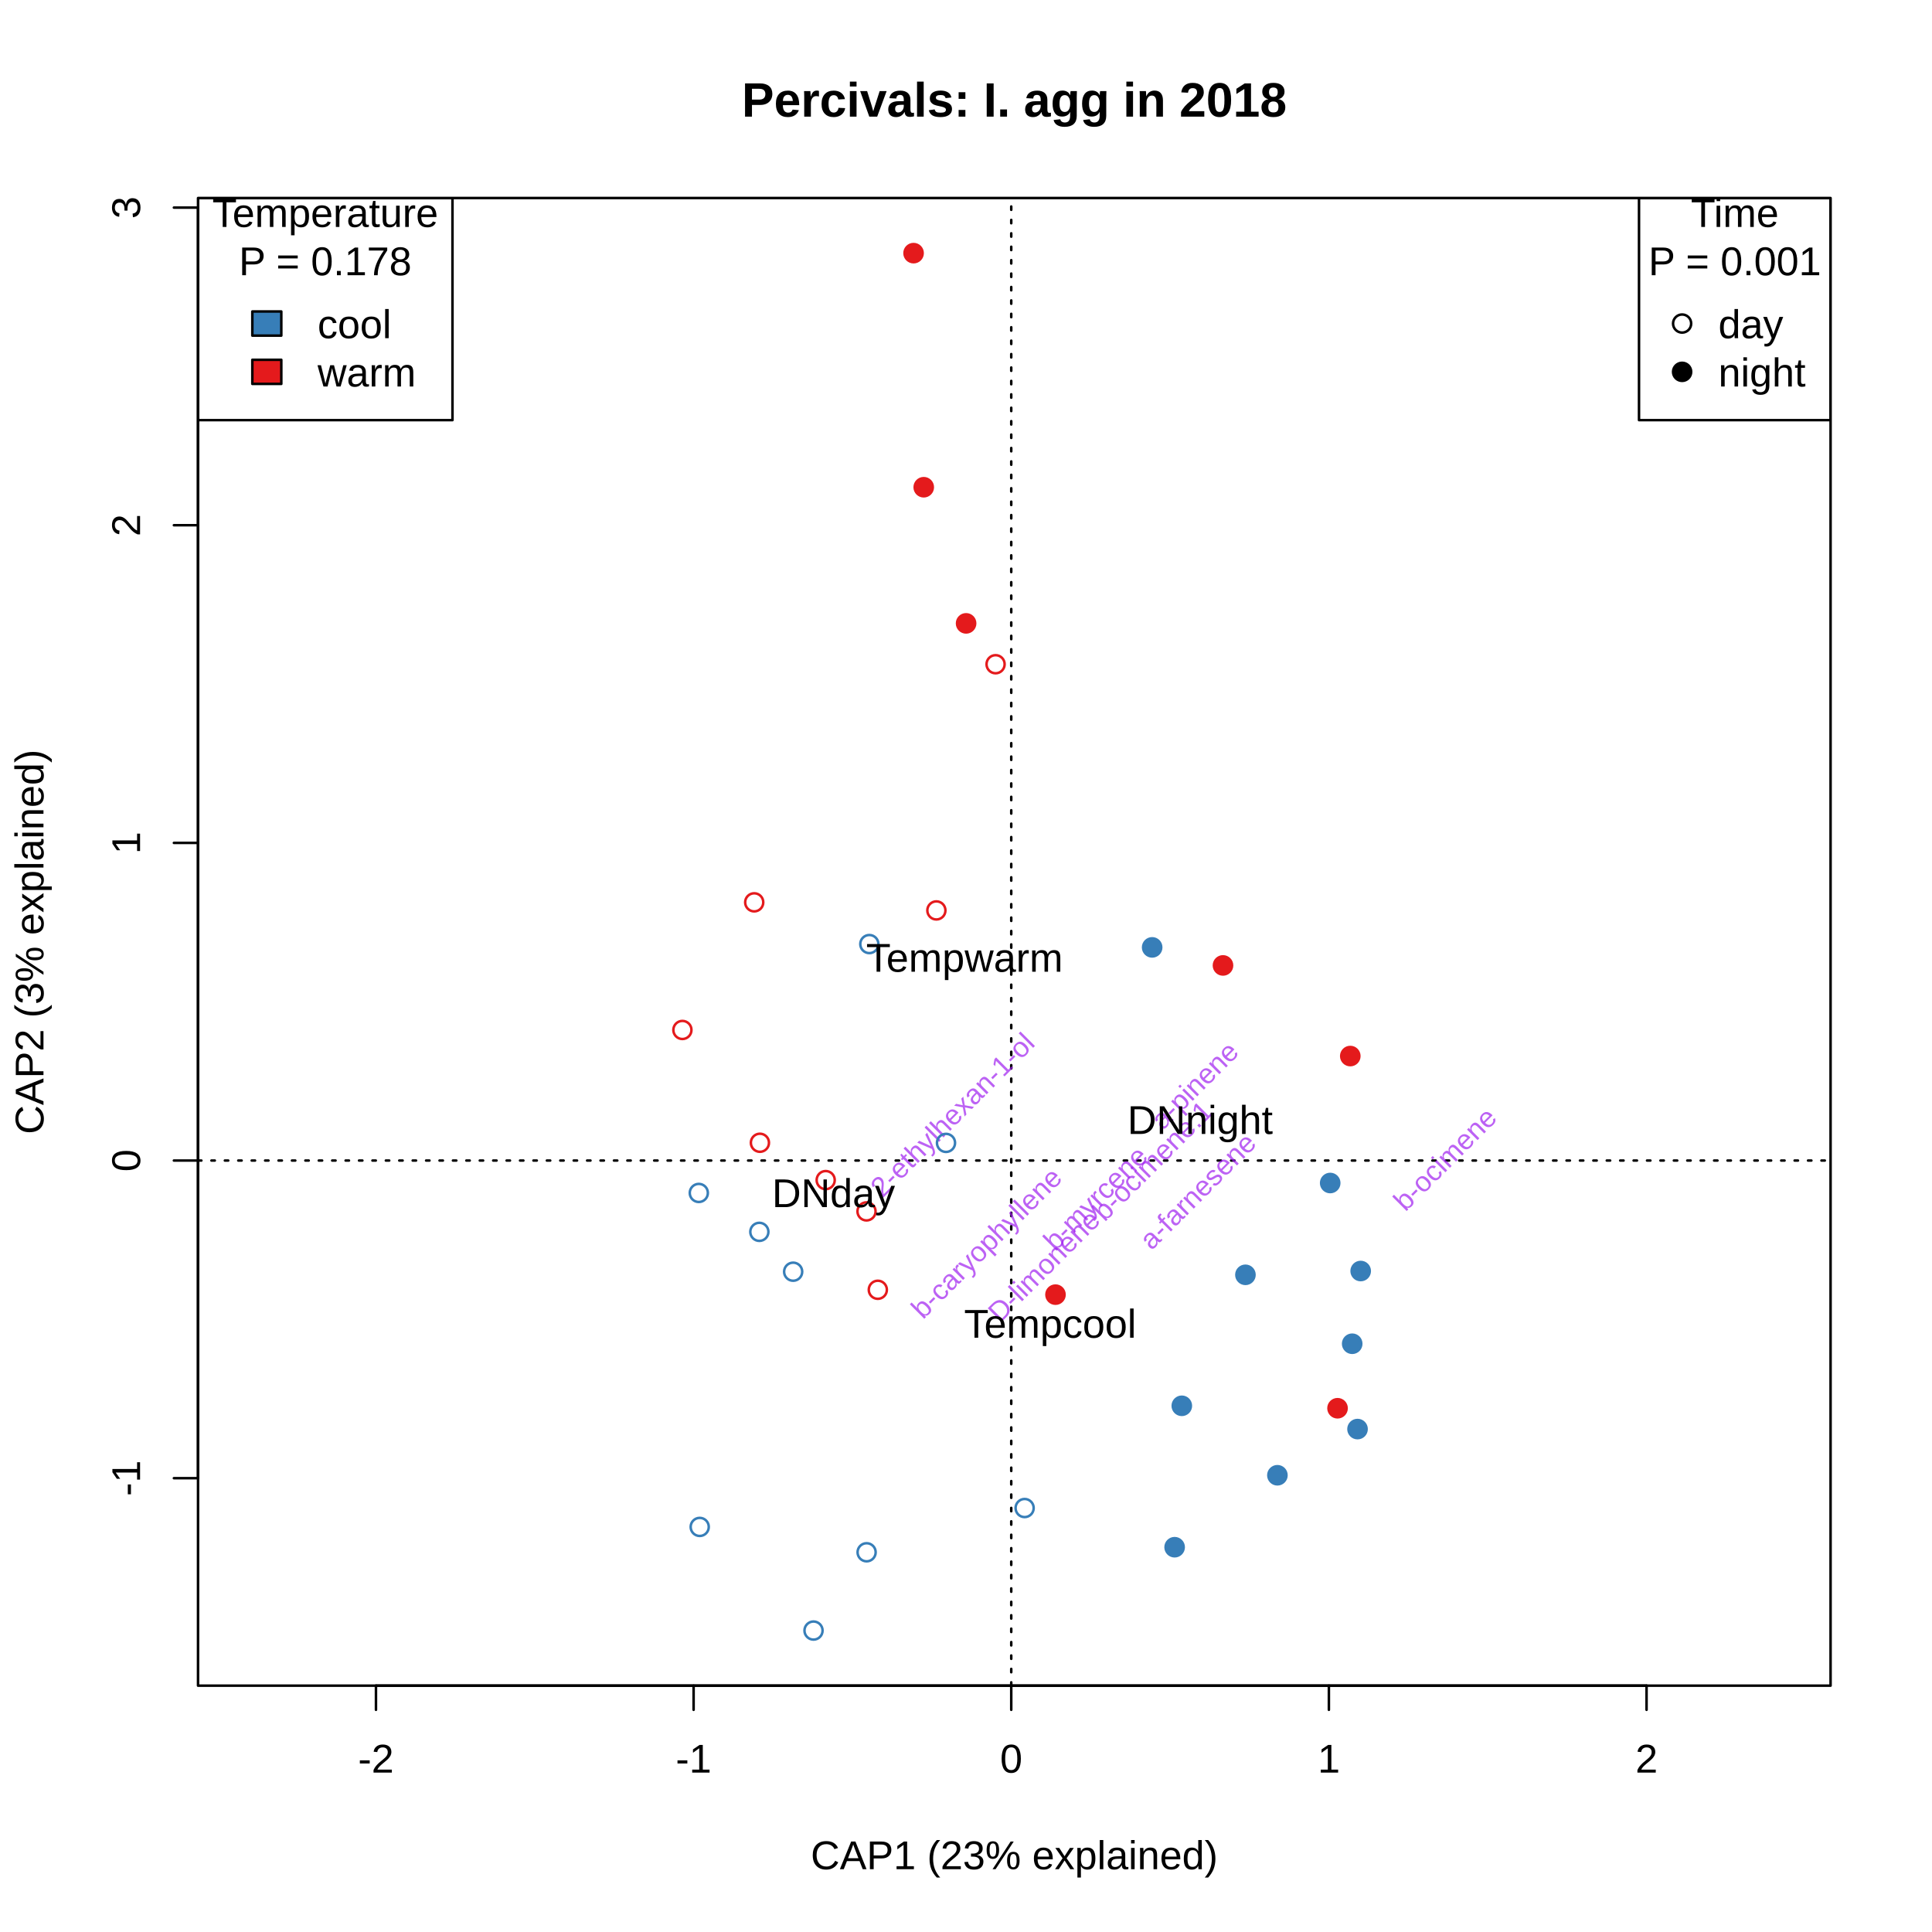
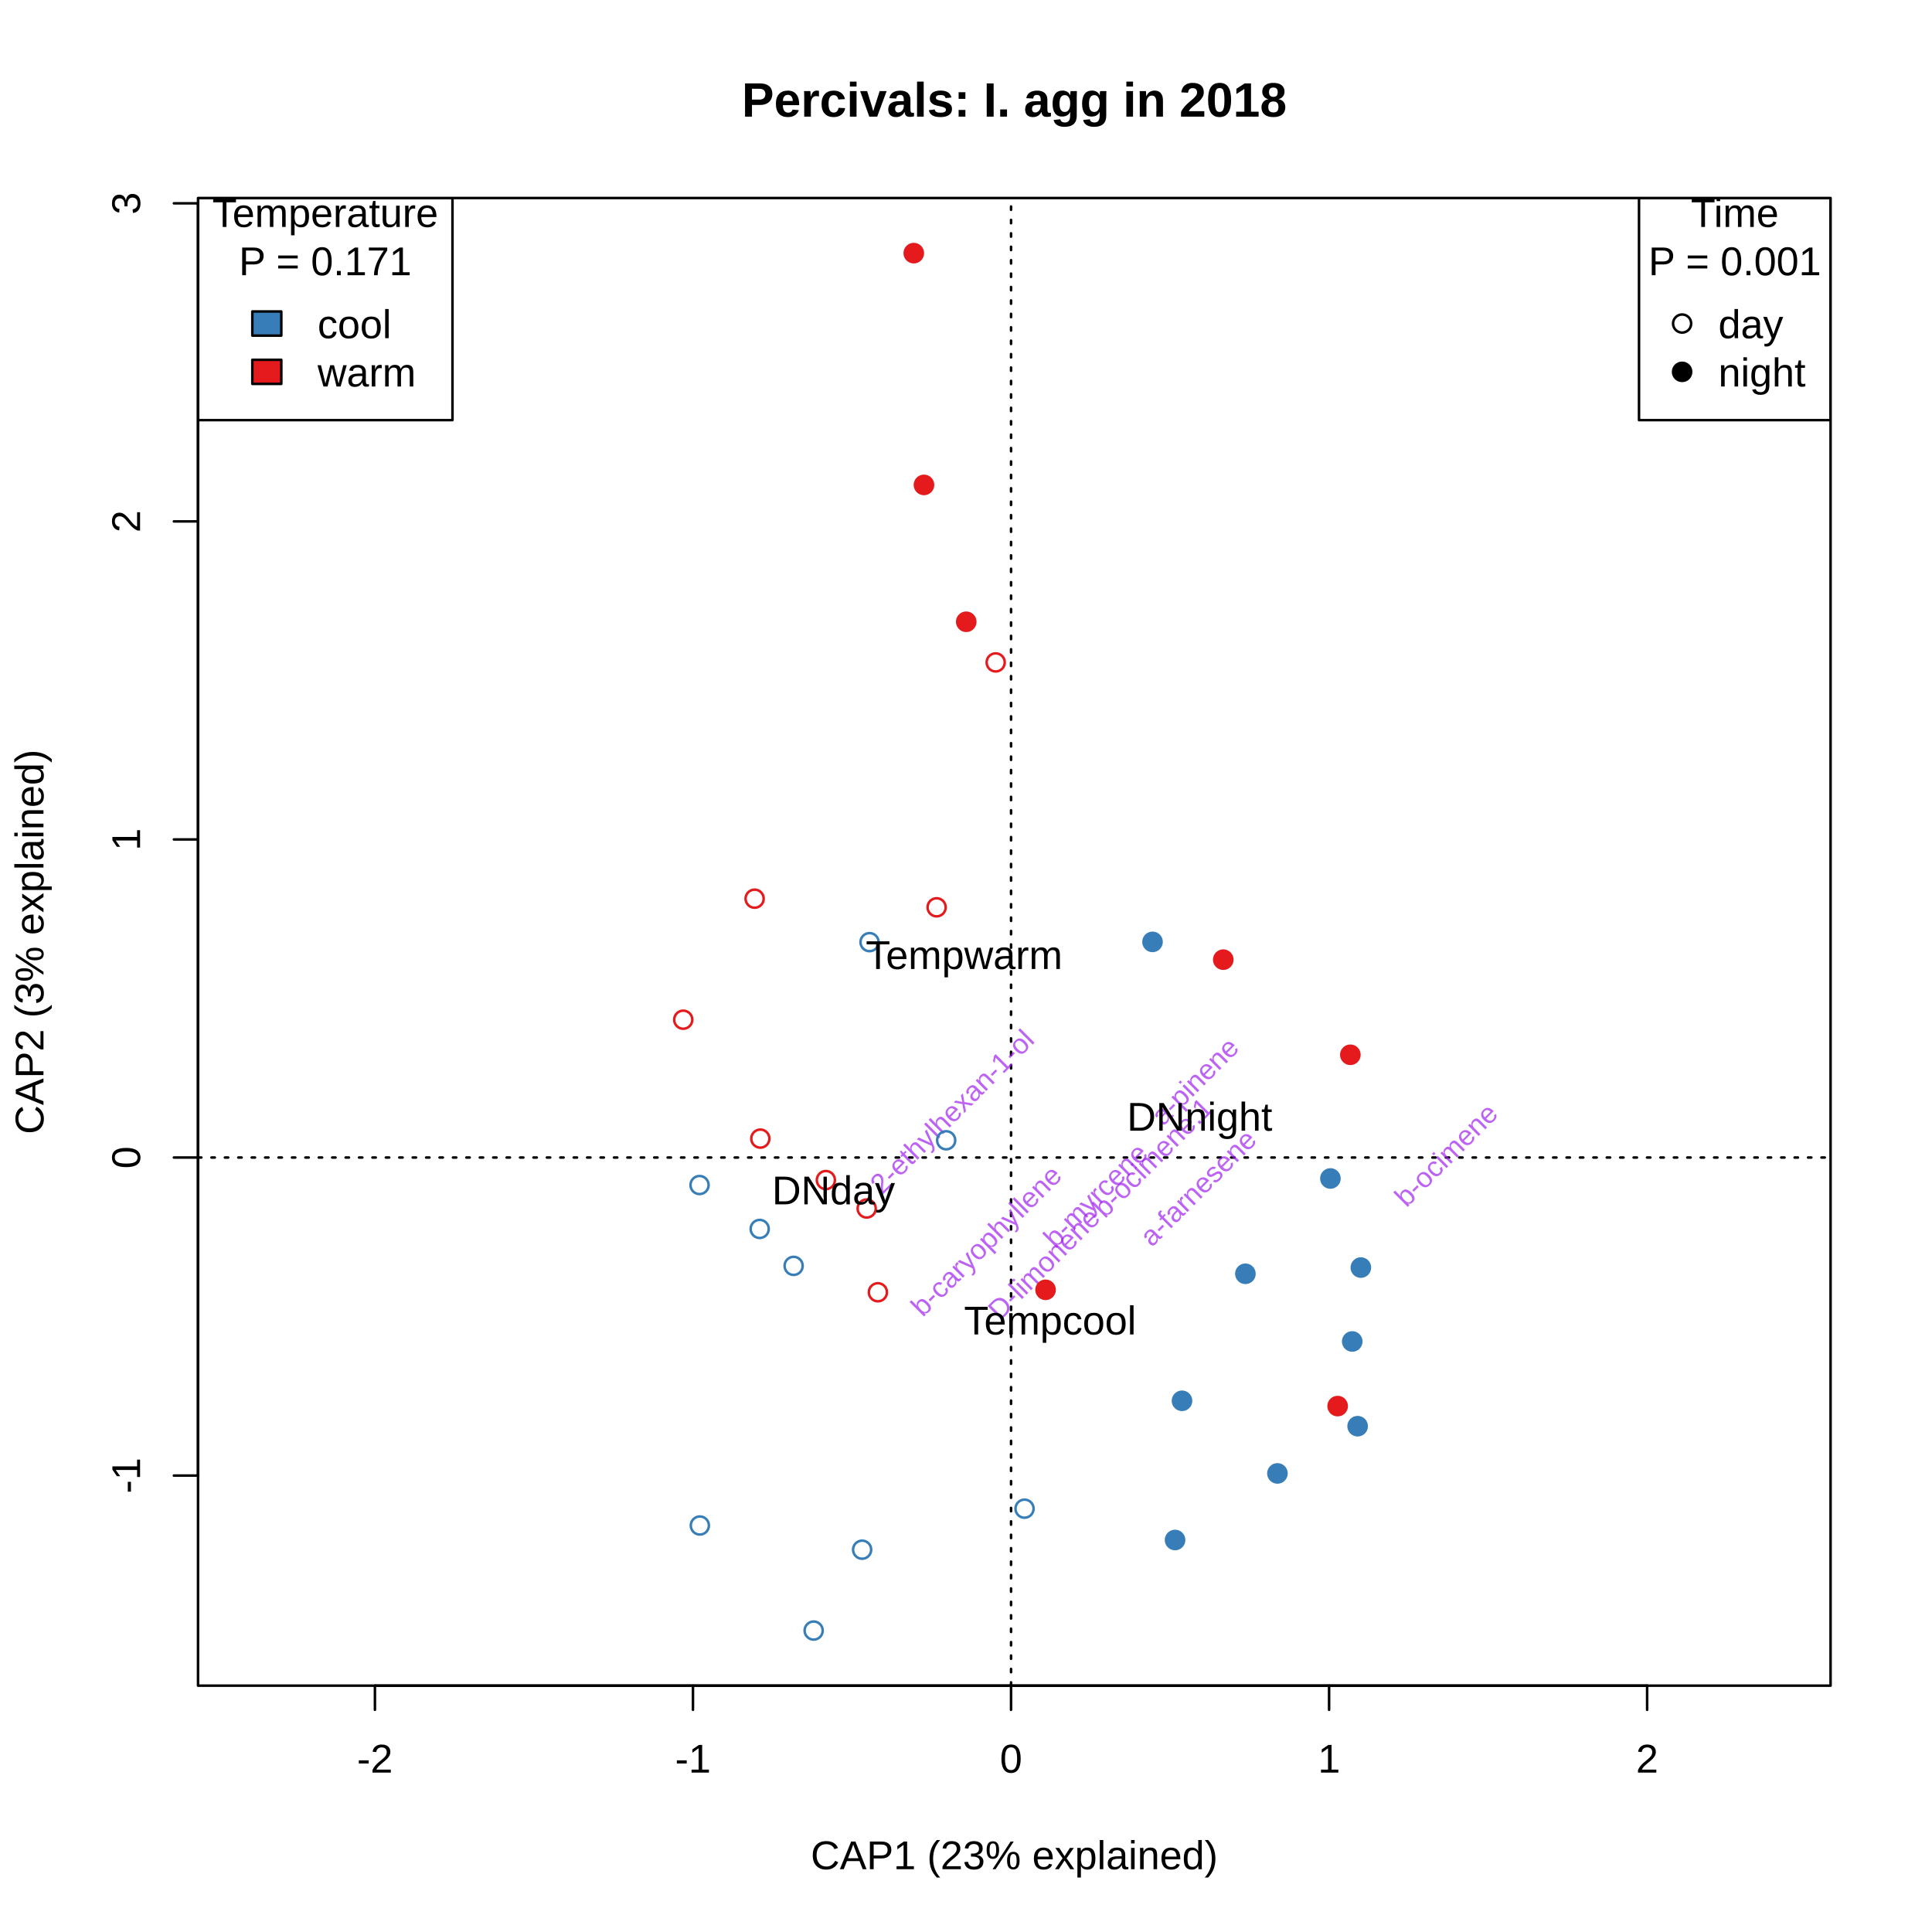
<svg xmlns="http://www.w3.org/2000/svg" class="svglite" width="576.00pt" height="576.00pt" viewBox="0 0 576.00 576.00">
  <defs>
    <style type="text/css">
    .svglite line, .svglite polyline, .svglite polygon, .svglite path, .svglite rect, .svglite circle {
      fill: none;
      stroke: #000000;
      stroke-linecap: round;
      stroke-linejoin: round;
      stroke-miterlimit: 10.00;
    }
    .svglite text {
      white-space: pre;
    }
  </style>
  </defs>
  <rect width="100%" height="100%" style="stroke: none; fill: #FFFFFF;" />
  <defs>
    <clipPath id="cpMC4wMHw1NzYuMDB8MC4wMHw1NzYuMDA=">
      <rect x="0.00" y="0.00" width="576.00" height="576.00" />
    </clipPath>
  </defs>
  <g clip-path="url(#cpMC4wMHw1NzYuMDB8MC4wMHw1NzYuMDA=)">
-     <line x1="112.09" y1="502.56" x2="490.90" y2="502.56" style="stroke-width: 0.75;" />
-     <line x1="112.09" y1="502.56" x2="112.09" y2="509.76" style="stroke-width: 0.75;" />
-     <line x1="206.79" y1="502.56" x2="206.79" y2="509.76" style="stroke-width: 0.75;" />
-     <line x1="301.49" y1="502.56" x2="301.49" y2="509.76" style="stroke-width: 0.75;" />
-     <line x1="396.19" y1="502.56" x2="396.19" y2="509.76" style="stroke-width: 0.75;" />
-     <line x1="490.90" y1="502.56" x2="490.90" y2="509.76" style="stroke-width: 0.75;" />
-     <text x="112.09" y="528.48" text-anchor="middle" style="font-size: 12.00px; font-family: &quot;Arial&quot;;">-2</text>
-     <text x="206.79" y="528.48" text-anchor="middle" style="font-size: 12.00px; font-family: &quot;Arial&quot;;">-1</text>
-     <text x="301.49" y="528.48" text-anchor="middle" style="font-size: 12.00px; font-family: &quot;Arial&quot;;">0</text>
-     <text x="396.19" y="528.48" text-anchor="middle" style="font-size: 12.00px; font-family: &quot;Arial&quot;;">1</text>
-     <text x="490.90" y="528.48" text-anchor="middle" style="font-size: 12.00px; font-family: &quot;Arial&quot;;">2</text>
-     <line x1="59.04" y1="440.70" x2="59.04" y2="61.89" style="stroke-width: 0.75;" />
-     <line x1="59.04" y1="440.70" x2="51.84" y2="440.70" style="stroke-width: 0.75;" />
-     <line x1="59.04" y1="346.00" x2="51.84" y2="346.00" style="stroke-width: 0.75;" />
-     <line x1="59.04" y1="251.30" x2="51.84" y2="251.30" style="stroke-width: 0.75;" />
-     <line x1="59.04" y1="156.59" x2="51.84" y2="156.59" style="stroke-width: 0.75;" />
-     <line x1="59.04" y1="61.89" x2="51.84" y2="61.89" style="stroke-width: 0.75;" />
-     <text transform="translate(41.76,440.70) rotate(-90)" text-anchor="middle" style="font-size: 12.00px; font-family: &quot;Arial&quot;;">-1</text>
-     <text transform="translate(41.76,346.00) rotate(-90)" text-anchor="middle" style="font-size: 12.00px; font-family: &quot;Arial&quot;;">0</text>
-     <text transform="translate(41.76,251.30) rotate(-90)" text-anchor="middle" style="font-size: 12.00px; font-family: &quot;Arial&quot;;">1</text>
-     <text transform="translate(41.76,156.59) rotate(-90)" text-anchor="middle" style="font-size: 12.00px; font-family: &quot;Arial&quot;;">2</text>
-     <text transform="translate(41.76,61.89) rotate(-90)" text-anchor="middle" style="font-size: 12.00px; font-family: &quot;Arial&quot;;">3</text>
+     <line x1="111.78" y1="502.56" x2="491.07" y2="502.56" style="stroke-width: 0.75;" />
+     <line x1="111.78" y1="502.56" x2="111.78" y2="509.76" style="stroke-width: 0.75;" />
+     <line x1="206.60" y1="502.56" x2="206.60" y2="509.76" style="stroke-width: 0.75;" />
+     <line x1="301.43" y1="502.56" x2="301.43" y2="509.76" style="stroke-width: 0.75;" />
+     <line x1="396.25" y1="502.56" x2="396.25" y2="509.76" style="stroke-width: 0.75;" />
+     <line x1="491.07" y1="502.56" x2="491.07" y2="509.76" style="stroke-width: 0.75;" />
+     <text x="111.78" y="528.48" text-anchor="middle" style="font-size: 12.00px; font-family: &quot;Arial&quot;;">-2</text>
+     <text x="206.60" y="528.48" text-anchor="middle" style="font-size: 12.00px; font-family: &quot;Arial&quot;;">-1</text>
+     <text x="301.43" y="528.48" text-anchor="middle" style="font-size: 12.00px; font-family: &quot;Arial&quot;;">0</text>
+     <text x="396.25" y="528.48" text-anchor="middle" style="font-size: 12.00px; font-family: &quot;Arial&quot;;">1</text>
+     <text x="491.07" y="528.48" text-anchor="middle" style="font-size: 12.00px; font-family: &quot;Arial&quot;;">2</text>
+     <line x1="59.04" y1="439.92" x2="59.04" y2="60.62" style="stroke-width: 0.75;" />
+     <line x1="59.04" y1="439.92" x2="51.84" y2="439.92" style="stroke-width: 0.75;" />
+     <line x1="59.04" y1="345.10" x2="51.84" y2="345.10" style="stroke-width: 0.75;" />
+     <line x1="59.04" y1="250.27" x2="51.84" y2="250.27" style="stroke-width: 0.75;" />
+     <line x1="59.04" y1="155.45" x2="51.84" y2="155.45" style="stroke-width: 0.75;" />
+     <line x1="59.04" y1="60.62" x2="51.84" y2="60.62" style="stroke-width: 0.75;" />
+     <text transform="translate(41.76,439.92) rotate(-90)" text-anchor="middle" style="font-size: 12.00px; font-family: &quot;Arial&quot;;">-1</text>
+     <text transform="translate(41.76,345.10) rotate(-90)" text-anchor="middle" style="font-size: 12.00px; font-family: &quot;Arial&quot;;">0</text>
+     <text transform="translate(41.76,250.27) rotate(-90)" text-anchor="middle" style="font-size: 12.00px; font-family: &quot;Arial&quot;;">1</text>
+     <text transform="translate(41.76,155.45) rotate(-90)" text-anchor="middle" style="font-size: 12.00px; font-family: &quot;Arial&quot;;">2</text>
+     <text transform="translate(41.76,60.62) rotate(-90)" text-anchor="middle" style="font-size: 12.00px; font-family: &quot;Arial&quot;;">3</text>
    <polygon points="59.04,502.56 545.76,502.56 545.76,59.04 59.04,59.04 " style="stroke-width: 0.75;" />
    <text x="302.40" y="557.28" text-anchor="middle" style="font-size: 12.00px; font-family: &quot;Arial&quot;;">CAP1 (23% explained)</text>
    <text transform="translate(12.96,280.80) rotate(-90)" text-anchor="middle" style="font-size: 12.00px; font-family: &quot;Arial&quot;;">CAP2 (3% explained)</text>
  </g>
  <defs>
    <clipPath id="cpNTkuMDR8NTQ1Ljc2fDU5LjA0fDUwMi41Ng==">
      <rect x="59.04" y="59.04" width="486.72" height="443.52" />
    </clipPath>
  </defs>
  <g clip-path="url(#cpNTkuMDR8NTQ1Ljc2fDU5LjA0fDUwMi41Ng==)">
-     <line x1="59.04" y1="346.00" x2="545.76" y2="346.00" style="stroke-width: 0.75; stroke-dasharray: 1.00,3.00;" />
-     <line x1="301.49" y1="502.56" x2="301.49" y2="59.04" style="stroke-width: 0.75; stroke-dasharray: 1.00,3.00;" />
+     <line x1="59.04" y1="345.10" x2="545.76" y2="345.10" style="stroke-width: 0.75; stroke-dasharray: 1.00,3.00;" />
+     <line x1="301.43" y1="502.56" x2="301.43" y2="59.04" style="stroke-width: 0.75; stroke-dasharray: 1.00,3.00;" />
  </g>
  <g clip-path="url(#cpMC4wMHw1NzYuMDB8MC4wMHw1NzYuMDA=)">
    <text x="302.40" y="34.77" text-anchor="middle" style="font-size: 14.40px; font-weight: bold; font-family: &quot;Arial&quot;;">Percivals: I. agg in 2018</text>
  </g>
  <g clip-path="url(#cpNTkuMDR8NTQ1Ljc2fDU5LjA0fDUwMi41Ng==)">
    <rect x="59.04" y="59.04" width="75.86" height="66.22" style="stroke-width: 0.75;" />
    <rect x="75.23" y="92.86" width="8.64" height="7.20" style="stroke-width: 0.75; fill: #377EB8;" />
    <rect x="75.23" y="107.26" width="8.64" height="7.20" style="stroke-width: 0.75; fill: #E41A1C;" />
    <text x="96.97" y="67.66" text-anchor="middle" style="font-size: 12.00px; font-family: &quot;Arial&quot;;">Temperature </text>
-     <text x="96.97" y="82.06" text-anchor="middle" style="font-size: 12.00px; font-family: &quot;Arial&quot;;">P = 0.178</text>
+     <text x="96.97" y="82.06" text-anchor="middle" style="font-size: 12.00px; font-family: &quot;Arial&quot;;">P = 0.171</text>
    <text x="94.67" y="100.83" style="font-size: 12.00px; font-family: &quot;Arial&quot;;">cool</text>
    <text x="94.67" y="115.23" style="font-size: 12.00px; font-family: &quot;Arial&quot;;">warm</text>
    <rect x="488.65" y="59.04" width="57.11" height="66.22" style="stroke-width: 0.75;" />
    <circle cx="501.50" cy="96.46" r="2.70" style="stroke-width: 0.75;" />
    <circle cx="501.50" cy="110.86" r="2.70" style="stroke-width: 0.75; fill: #000000;" />
    <text x="517.21" y="67.66" text-anchor="middle" style="font-size: 12.00px; font-family: &quot;Arial&quot;;">Time </text>
    <text x="517.21" y="82.06" text-anchor="middle" style="font-size: 12.00px; font-family: &quot;Arial&quot;;">P = 0.001</text>
    <text x="512.30" y="100.83" style="font-size: 12.00px; font-family: &quot;Arial&quot;;">day</text>
    <text x="512.30" y="115.23" style="font-size: 12.00px; font-family: &quot;Arial&quot;;">night</text>
-     <text transform="translate(359.14,357.11) rotate(-45)" text-anchor="middle" style="font-size: 8.40px;fill: #A020F0; fill-opacity: 0.70; font-family: &quot;Arial&quot;;">a-farnesene</text>
-     <text transform="translate(328.65,359.25) rotate(-45)" text-anchor="middle" style="font-size: 8.40px;fill: #A020F0; fill-opacity: 0.70; font-family: &quot;Arial&quot;;">b-myrcene</text>
-     <text transform="translate(432.85,347.57) rotate(-45)" text-anchor="middle" style="font-size: 8.40px;fill: #A020F0; fill-opacity: 0.70; font-family: &quot;Arial&quot;;">b-ocimene</text>
-     <text transform="translate(311.27,355.05) rotate(-45)" text-anchor="middle" style="font-size: 8.40px;fill: none; font-family: &quot;Arial&quot;;">.gamma.-Terpinene</text>
-     <text transform="translate(358.19,325.61) rotate(-45)" text-anchor="middle" style="font-size: 8.40px;fill: #A020F0; fill-opacity: 0.70; font-family: &quot;Arial&quot;;">a-pinene</text>
-     <text transform="translate(314.30,355.70) rotate(-45)" text-anchor="middle" style="font-size: 8.40px;fill: none; font-family: &quot;Arial&quot;;">bergamotene</text>
-     <text transform="translate(307.51,358.63) rotate(-45)" text-anchor="middle" style="font-size: 8.40px;fill: none; font-family: &quot;Arial&quot;;">(E)-4-oxohex-2-enal  </text>
-     <text transform="translate(303.33,350.37) rotate(-45)" text-anchor="middle" style="font-size: 8.40px;fill: none; font-family: &quot;Arial&quot;;">(E)-4,8-Dimethylnona-1,3,7-triene</text>
-     <text transform="translate(302.21,350.16) rotate(-45)" text-anchor="middle" style="font-size: 8.40px;fill: none; font-family: &quot;Arial&quot;;">1-Decanol, 2-hexyl-</text>
-     <text transform="translate(286.00,334.41) rotate(-45)" text-anchor="middle" style="font-size: 8.40px;fill: #A020F0; fill-opacity: 0.70; font-family: &quot;Arial&quot;;">2-ethylhexan-1-ol  </text>
-     <text transform="translate(302.62,352.67) rotate(-45)" text-anchor="middle" style="font-size: 8.40px;fill: none; font-family: &quot;Arial&quot;;">(E)-hex-2-enal  </text>
-     <text transform="translate(304.57,342.66) rotate(-45)" text-anchor="middle" style="font-size: 8.40px;fill: none; font-family: &quot;Arial&quot;;">2,2,4-Trimethyl-1,3-pentanediol diisobutyrate</text>
-     <text transform="translate(305.65,339.74) rotate(-45)" text-anchor="middle" style="font-size: 8.40px;fill: none; font-family: &quot;Arial&quot;;">(2E)-2,7-dimethylocta-2,6-dien-1-ol  </text>
-     <text transform="translate(303.64,346.95) rotate(-45)" text-anchor="middle" style="font-size: 8.40px;fill: none; font-family: &quot;Arial&quot;;">(E)-hex-3-en-1-ol</text>
-     <text transform="translate(301.51,352.10) rotate(-45)" text-anchor="middle" style="font-size: 8.40px;fill: none; font-family: &quot;Arial&quot;;">[(E)-hex-3-enyl] acetate</text>
-     <text transform="translate(303.13,347.63) rotate(-45)" text-anchor="middle" style="font-size: 8.40px;fill: none; font-family: &quot;Arial&quot;;">pseudoionone</text>
-     <text transform="translate(299.26,354.77) rotate(-45)" text-anchor="middle" style="font-size: 8.40px;fill: none; font-family: &quot;Arial&quot;;">(Z)-hex-4-en-1-ol</text>
-     <text transform="translate(298.01,353.07) rotate(-45)" text-anchor="middle" style="font-size: 8.40px;fill: none; font-family: &quot;Arial&quot;;">[(Z)-hex-3-enyl] butanoate</text>
-     <text transform="translate(301.21,344.96) rotate(-45)" text-anchor="middle" style="font-size: 8.40px;fill: none; font-family: &quot;Arial&quot;;">Carbonic acid, nonyl prop-1-en-2-yl ester</text>
-     <text transform="translate(296.14,372.59) rotate(-45)" text-anchor="middle" style="font-size: 8.40px;fill: #A020F0; fill-opacity: 0.70; font-family: &quot;Arial&quot;;">b-caryophyllene</text>
-     <text transform="translate(313.28,379.43) rotate(-45)" text-anchor="middle" style="font-size: 8.40px;fill: #A020F0; fill-opacity: 0.70; font-family: &quot;Arial&quot;;">D-limonene</text>
-     <text transform="translate(297.99,346.67) rotate(-45)" text-anchor="middle" style="font-size: 8.40px;fill: none; font-family: &quot;Arial&quot;;">Dodecane, 4,6-dimethyl-</text>
-     <text transform="translate(302.44,346.44) rotate(-45)" text-anchor="middle" style="font-size: 8.40px;fill: none; font-family: &quot;Arial&quot;;">a-terpineol</text>
-     <text transform="translate(302.05,348.24) rotate(-45)" text-anchor="middle" style="font-size: 8.40px;fill: none; font-family: &quot;Arial&quot;;">linalool</text>
-     <text transform="translate(306.37,353.58) rotate(-45)" text-anchor="middle" style="font-size: 8.40px;fill: none; font-family: &quot;Arial&quot;;">2,4,6-trimethyloctane  </text>
-     <text transform="translate(302.74,342.37) rotate(-45)" text-anchor="middle" style="font-size: 8.40px;fill: none; font-family: &quot;Arial&quot;;">Octane, 3,5-dimethyl-</text>
-     <text transform="translate(302.10,356.88) rotate(-45)" text-anchor="middle" style="font-size: 8.40px;fill: none; font-family: &quot;Arial&quot;;">Octanoic acid</text>
-     <text transform="translate(303.13,347.63) rotate(-45)" text-anchor="middle" style="font-size: 8.40px;fill: none; font-family: &quot;Arial&quot;;">petasitene</text>
-     <text transform="translate(345.67,348.11) rotate(-45)" text-anchor="middle" style="font-size: 8.40px;fill: #A020F0; fill-opacity: 0.70; font-family: &quot;Arial&quot;;">b-ocimene.1</text>
-     <text transform="translate(303.13,347.63) rotate(-45)" text-anchor="middle" style="font-size: 8.40px;fill: none; font-family: &quot;Arial&quot;;">3-methylbutanal oxime</text>
-     <circle cx="282.04" cy="340.74" r="2.70" style="stroke-width: 0.75; stroke: #377EB8;" />
-     <circle cx="305.48" cy="449.60" r="2.70" style="stroke-width: 0.75; stroke: #377EB8;" />
-     <circle cx="396.58" cy="352.70" r="2.70" style="stroke-width: 0.75; stroke: #377EB8; fill: #377EB8;" />
-     <circle cx="296.82" cy="198.03" r="2.70" style="stroke-width: 0.75; stroke: #E41A1C;" />
-     <circle cx="258.34" cy="361.16" r="2.70" style="stroke-width: 0.75; stroke: #E41A1C;" />
-     <circle cx="314.68" cy="385.98" r="2.70" style="stroke-width: 0.75; stroke: #E41A1C; fill: #E41A1C;" />
-     <circle cx="272.37" cy="75.47" r="2.70" style="stroke-width: 0.75; stroke: #E41A1C; fill: #E41A1C;" />
-     <circle cx="236.47" cy="379.14" r="2.70" style="stroke-width: 0.75; stroke: #377EB8;" />
-     <circle cx="259.18" cy="281.46" r="2.70" style="stroke-width: 0.75; stroke: #377EB8;" />
-     <circle cx="404.73" cy="426.06" r="2.70" style="stroke-width: 0.75; stroke: #377EB8; fill: #377EB8;" />
-     <circle cx="380.84" cy="439.83" r="2.70" style="stroke-width: 0.75; stroke: #377EB8; fill: #377EB8;" />
-     <circle cx="224.86" cy="269.02" r="2.70" style="stroke-width: 0.75; stroke: #E41A1C;" />
-     <circle cx="364.62" cy="287.83" r="2.70" style="stroke-width: 0.75; stroke: #E41A1C; fill: #E41A1C;" />
-     <circle cx="246.17" cy="351.83" r="2.70" style="stroke-width: 0.75; stroke: #E41A1C;" />
-     <circle cx="203.45" cy="307.07" r="2.70" style="stroke-width: 0.75; stroke: #E41A1C;" />
-     <circle cx="275.40" cy="145.26" r="2.70" style="stroke-width: 0.75; stroke: #E41A1C; fill: #E41A1C;" />
-     <circle cx="208.34" cy="355.66" r="2.70" style="stroke-width: 0.75; stroke: #377EB8;" />
-     <circle cx="208.61" cy="455.23" r="2.70" style="stroke-width: 0.75; stroke: #377EB8;" />
-     <circle cx="405.67" cy="378.94" r="2.70" style="stroke-width: 0.75; stroke: #377EB8; fill: #377EB8;" />
-     <circle cx="350.20" cy="461.28" r="2.70" style="stroke-width: 0.75; stroke: #377EB8; fill: #377EB8;" />
-     <circle cx="242.54" cy="486.13" r="2.70" style="stroke-width: 0.75; stroke: #377EB8;" />
-     <circle cx="371.31" cy="380.07" r="2.70" style="stroke-width: 0.75; stroke: #377EB8; fill: #377EB8;" />
-     <circle cx="352.34" cy="419.12" r="2.70" style="stroke-width: 0.75; stroke: #377EB8; fill: #377EB8;" />
-     <circle cx="226.56" cy="340.70" r="2.70" style="stroke-width: 0.75; stroke: #E41A1C;" />
-     <circle cx="261.71" cy="384.53" r="2.70" style="stroke-width: 0.75; stroke: #E41A1C;" />
-     <circle cx="398.77" cy="419.85" r="2.70" style="stroke-width: 0.75; stroke: #E41A1C; fill: #E41A1C;" />
-     <circle cx="402.57" cy="314.85" r="2.70" style="stroke-width: 0.75; stroke: #E41A1C; fill: #E41A1C;" />
-     <circle cx="226.39" cy="367.26" r="2.70" style="stroke-width: 0.75; stroke: #377EB8;" />
-     <circle cx="258.37" cy="462.79" r="2.70" style="stroke-width: 0.75; stroke: #377EB8;" />
-     <circle cx="403.14" cy="400.62" r="2.70" style="stroke-width: 0.75; stroke: #377EB8; fill: #377EB8;" />
-     <circle cx="343.50" cy="282.45" r="2.70" style="stroke-width: 0.75; stroke: #377EB8; fill: #377EB8;" />
-     <circle cx="279.17" cy="271.43" r="2.70" style="stroke-width: 0.75; stroke: #E41A1C;" />
-     <circle cx="288.03" cy="185.85" r="2.70" style="stroke-width: 0.75; stroke: #E41A1C; fill: #E41A1C;" />
-     <text x="248.50" y="359.89" text-anchor="middle" style="font-size: 12.00px; font-family: &quot;Arial&quot;;">DNday</text>
-     <text x="357.80" y="338.07" text-anchor="middle" style="font-size: 12.00px; font-family: &quot;Arial&quot;;">DNnight</text>
-     <text x="313.10" y="398.82" text-anchor="middle" style="font-size: 12.00px; font-family: &quot;Arial&quot;;">Tempcool</text>
-     <text x="287.57" y="289.71" text-anchor="middle" style="font-size: 12.00px; font-family: &quot;Arial&quot;;">Tempwarm</text>
+     <text transform="translate(359.24,356.14) rotate(-45)" text-anchor="middle" style="font-size: 8.40px;fill: #A020F0; fill-opacity: 0.70; font-family: &quot;Arial&quot;;">a-farnesene</text>
+     <text transform="translate(328.67,358.39) rotate(-45)" text-anchor="middle" style="font-size: 8.40px;fill: #A020F0; fill-opacity: 0.70; font-family: &quot;Arial&quot;;">b-myrcene</text>
+     <text transform="translate(433.17,346.34) rotate(-45)" text-anchor="middle" style="font-size: 8.40px;fill: #A020F0; fill-opacity: 0.70; font-family: &quot;Arial&quot;;">b-ocimene</text>
+     <text transform="translate(311.23,354.19) rotate(-45)" text-anchor="middle" style="font-size: 8.40px;fill: none; font-family: &quot;Arial&quot;;">.gamma.-Terpinene</text>
+     <text transform="translate(358.27,324.38) rotate(-45)" text-anchor="middle" style="font-size: 8.40px;fill: #A020F0; fill-opacity: 0.70; font-family: &quot;Arial&quot;;">a-pinene</text>
+     <text transform="translate(314.27,354.84) rotate(-45)" text-anchor="middle" style="font-size: 8.40px;fill: none; font-family: &quot;Arial&quot;;">bergamotene</text>
+     <text transform="translate(307.46,357.81) rotate(-45)" text-anchor="middle" style="font-size: 8.40px;fill: none; font-family: &quot;Arial&quot;;">(E)-4-oxohex-2-enal  </text>
+     <text transform="translate(303.27,349.49) rotate(-45)" text-anchor="middle" style="font-size: 8.40px;fill: none; font-family: &quot;Arial&quot;;">(E)-4,8-Dimethylnona-1,3,7-triene</text>
+     <text transform="translate(302.15,349.28) rotate(-45)" text-anchor="middle" style="font-size: 8.40px;fill: none; font-family: &quot;Arial&quot;;">1-Decanol, 2-hexyl-</text>
+     <text transform="translate(285.87,333.44) rotate(-45)" text-anchor="middle" style="font-size: 8.40px;fill: #A020F0; fill-opacity: 0.70; font-family: &quot;Arial&quot;;">2-ethylhexan-1-ol  </text>
+     <text transform="translate(302.55,351.82) rotate(-45)" text-anchor="middle" style="font-size: 8.40px;fill: none; font-family: &quot;Arial&quot;;">(E)-hex-2-enal  </text>
+     <text transform="translate(305.58,338.76) rotate(-45)" text-anchor="middle" style="font-size: 8.40px;fill: none; font-family: &quot;Arial&quot;;">(2E)-2,7-dimethylocta-2,6-dien-1-ol  </text>
+     <text transform="translate(303.58,346.04) rotate(-45)" text-anchor="middle" style="font-size: 8.40px;fill: none; font-family: &quot;Arial&quot;;">(E)-hex-3-en-1-ol</text>
+     <text transform="translate(301.44,351.24) rotate(-45)" text-anchor="middle" style="font-size: 8.40px;fill: none; font-family: &quot;Arial&quot;;">[(E)-hex-3-enyl] acetate</text>
+     <text transform="translate(303.06,346.73) rotate(-45)" text-anchor="middle" style="font-size: 8.40px;fill: none; font-family: &quot;Arial&quot;;">pseudoionone</text>
+     <text transform="translate(299.18,353.94) rotate(-45)" text-anchor="middle" style="font-size: 8.40px;fill: none; font-family: &quot;Arial&quot;;">(Z)-hex-4-en-1-ol</text>
+     <text transform="translate(297.93,352.23) rotate(-45)" text-anchor="middle" style="font-size: 8.40px;fill: none; font-family: &quot;Arial&quot;;">[(Z)-hex-3-enyl] butanoate</text>
+     <text transform="translate(301.14,344.04) rotate(-45)" text-anchor="middle" style="font-size: 8.40px;fill: none; font-family: &quot;Arial&quot;;">Carbonic acid, nonyl prop-1-en-2-yl ester</text>
+     <text transform="translate(296.07,371.92) rotate(-45)" text-anchor="middle" style="font-size: 8.40px;fill: #A020F0; fill-opacity: 0.70; font-family: &quot;Arial&quot;;">b-caryophyllene</text>
+     <text transform="translate(313.26,378.77) rotate(-45)" text-anchor="middle" style="font-size: 8.40px;fill: #A020F0; fill-opacity: 0.70; font-family: &quot;Arial&quot;;">D-limonene</text>
+     <text transform="translate(297.90,345.77) rotate(-45)" text-anchor="middle" style="font-size: 8.40px;fill: none; font-family: &quot;Arial&quot;;">Dodecane, 4,6-dimethyl-</text>
+     <text transform="translate(302.37,345.53) rotate(-45)" text-anchor="middle" style="font-size: 8.40px;fill: none; font-family: &quot;Arial&quot;;">a-terpineol</text>
+     <text transform="translate(301.98,347.35) rotate(-45)" text-anchor="middle" style="font-size: 8.40px;fill: none; font-family: &quot;Arial&quot;;">linalool</text>
+     <text transform="translate(306.32,352.73) rotate(-45)" text-anchor="middle" style="font-size: 8.40px;fill: none; font-family: &quot;Arial&quot;;">2,4,6-trimethyloctane  </text>
+     <text transform="translate(302.66,341.42) rotate(-45)" text-anchor="middle" style="font-size: 8.40px;fill: none; font-family: &quot;Arial&quot;;">Octane, 3,5-dimethyl-</text>
+     <text transform="translate(302.03,356.06) rotate(-45)" text-anchor="middle" style="font-size: 8.40px;fill: none; font-family: &quot;Arial&quot;;">Octanoic acid</text>
+     <text transform="translate(303.06,346.73) rotate(-45)" text-anchor="middle" style="font-size: 8.40px;fill: none; font-family: &quot;Arial&quot;;">petasitene</text>
+     <text transform="translate(345.73,347.11) rotate(-45)" text-anchor="middle" style="font-size: 8.40px;fill: #A020F0; fill-opacity: 0.70; font-family: &quot;Arial&quot;;">b-ocimene.1</text>
+     <text transform="translate(303.06,346.73) rotate(-45)" text-anchor="middle" style="font-size: 8.40px;fill: none; font-family: &quot;Arial&quot;;">3-methylbutanal oxime</text>
+     <circle cx="282.09" cy="339.96" r="2.70" style="stroke-width: 0.75; stroke: #377EB8;" />
+     <circle cx="305.45" cy="449.79" r="2.70" style="stroke-width: 0.75; stroke: #377EB8;" />
+     <circle cx="396.64" cy="351.35" r="2.70" style="stroke-width: 0.75; stroke: #377EB8; fill: #377EB8;" />
+     <circle cx="296.85" cy="197.49" r="2.70" style="stroke-width: 0.75; stroke: #E41A1C;" />
+     <circle cx="258.39" cy="360.30" r="2.70" style="stroke-width: 0.75; stroke: #E41A1C;" />
+     <circle cx="311.72" cy="384.54" r="2.70" style="stroke-width: 0.75; stroke: #E41A1C; fill: #E41A1C;" />
+     <circle cx="272.43" cy="75.47" r="2.70" style="stroke-width: 0.75; stroke: #E41A1C; fill: #E41A1C;" />
+     <circle cx="236.61" cy="377.40" r="2.70" style="stroke-width: 0.75; stroke: #377EB8;" />
+     <circle cx="259.24" cy="280.89" r="2.70" style="stroke-width: 0.75; stroke: #377EB8;" />
+     <circle cx="404.76" cy="425.20" r="2.70" style="stroke-width: 0.75; stroke: #377EB8; fill: #377EB8;" />
+     <circle cx="380.85" cy="439.28" r="2.70" style="stroke-width: 0.75; stroke: #377EB8; fill: #377EB8;" />
+     <circle cx="224.98" cy="267.93" r="2.70" style="stroke-width: 0.75; stroke: #E41A1C;" />
+     <circle cx="364.70" cy="286.11" r="2.70" style="stroke-width: 0.75; stroke: #E41A1C; fill: #E41A1C;" />
+     <circle cx="246.22" cy="351.82" r="2.70" style="stroke-width: 0.75; stroke: #E41A1C;" />
+     <circle cx="203.70" cy="304.01" r="2.70" style="stroke-width: 0.75; stroke: #E41A1C;" />
+     <circle cx="275.47" cy="144.57" r="2.70" style="stroke-width: 0.75; stroke: #E41A1C; fill: #E41A1C;" />
+     <circle cx="208.56" cy="353.30" r="2.70" style="stroke-width: 0.75; stroke: #377EB8;" />
+     <circle cx="208.65" cy="454.81" r="2.70" style="stroke-width: 0.75; stroke: #377EB8;" />
+     <circle cx="405.72" cy="377.91" r="2.70" style="stroke-width: 0.75; stroke: #377EB8; fill: #377EB8;" />
+     <circle cx="350.33" cy="459.13" r="2.70" style="stroke-width: 0.75; stroke: #377EB8; fill: #377EB8;" />
+     <circle cx="242.58" cy="486.13" r="2.70" style="stroke-width: 0.75; stroke: #377EB8;" />
+     <circle cx="371.30" cy="379.76" r="2.70" style="stroke-width: 0.75; stroke: #377EB8; fill: #377EB8;" />
+     <circle cx="352.40" cy="417.63" r="2.70" style="stroke-width: 0.75; stroke: #377EB8; fill: #377EB8;" />
+     <circle cx="226.68" cy="339.46" r="2.70" style="stroke-width: 0.75; stroke: #E41A1C;" />
+     <circle cx="261.73" cy="385.27" r="2.70" style="stroke-width: 0.75; stroke: #E41A1C;" />
+     <circle cx="398.80" cy="419.21" r="2.70" style="stroke-width: 0.75; stroke: #E41A1C; fill: #E41A1C;" />
+     <circle cx="402.59" cy="314.47" r="2.70" style="stroke-width: 0.75; stroke: #E41A1C; fill: #E41A1C;" />
+     <circle cx="226.49" cy="366.39" r="2.70" style="stroke-width: 0.75; stroke: #377EB8;" />
+     <circle cx="257.03" cy="462.02" r="2.70" style="stroke-width: 0.75; stroke: #377EB8;" />
+     <circle cx="403.15" cy="399.94" r="2.70" style="stroke-width: 0.75; stroke: #377EB8; fill: #377EB8;" />
+     <circle cx="343.61" cy="280.81" r="2.70" style="stroke-width: 0.75; stroke: #377EB8; fill: #377EB8;" />
+     <circle cx="279.24" cy="270.50" r="2.70" style="stroke-width: 0.75; stroke: #E41A1C;" />
+     <circle cx="288.07" cy="185.37" r="2.70" style="stroke-width: 0.75; stroke: #E41A1C; fill: #E41A1C;" />
+     <text x="248.50" y="359.05" text-anchor="middle" style="font-size: 12.00px; font-family: &quot;Arial&quot;;">DNday</text>
+     <text x="357.66" y="337.11" text-anchor="middle" style="font-size: 12.00px; font-family: &quot;Arial&quot;;">DNnight</text>
+     <text x="313.08" y="397.85" text-anchor="middle" style="font-size: 12.00px; font-family: &quot;Arial&quot;;">Tempcool</text>
+     <text x="287.44" y="288.89" text-anchor="middle" style="font-size: 12.00px; font-family: &quot;Arial&quot;;">Tempwarm</text>
  </g>
</svg>
